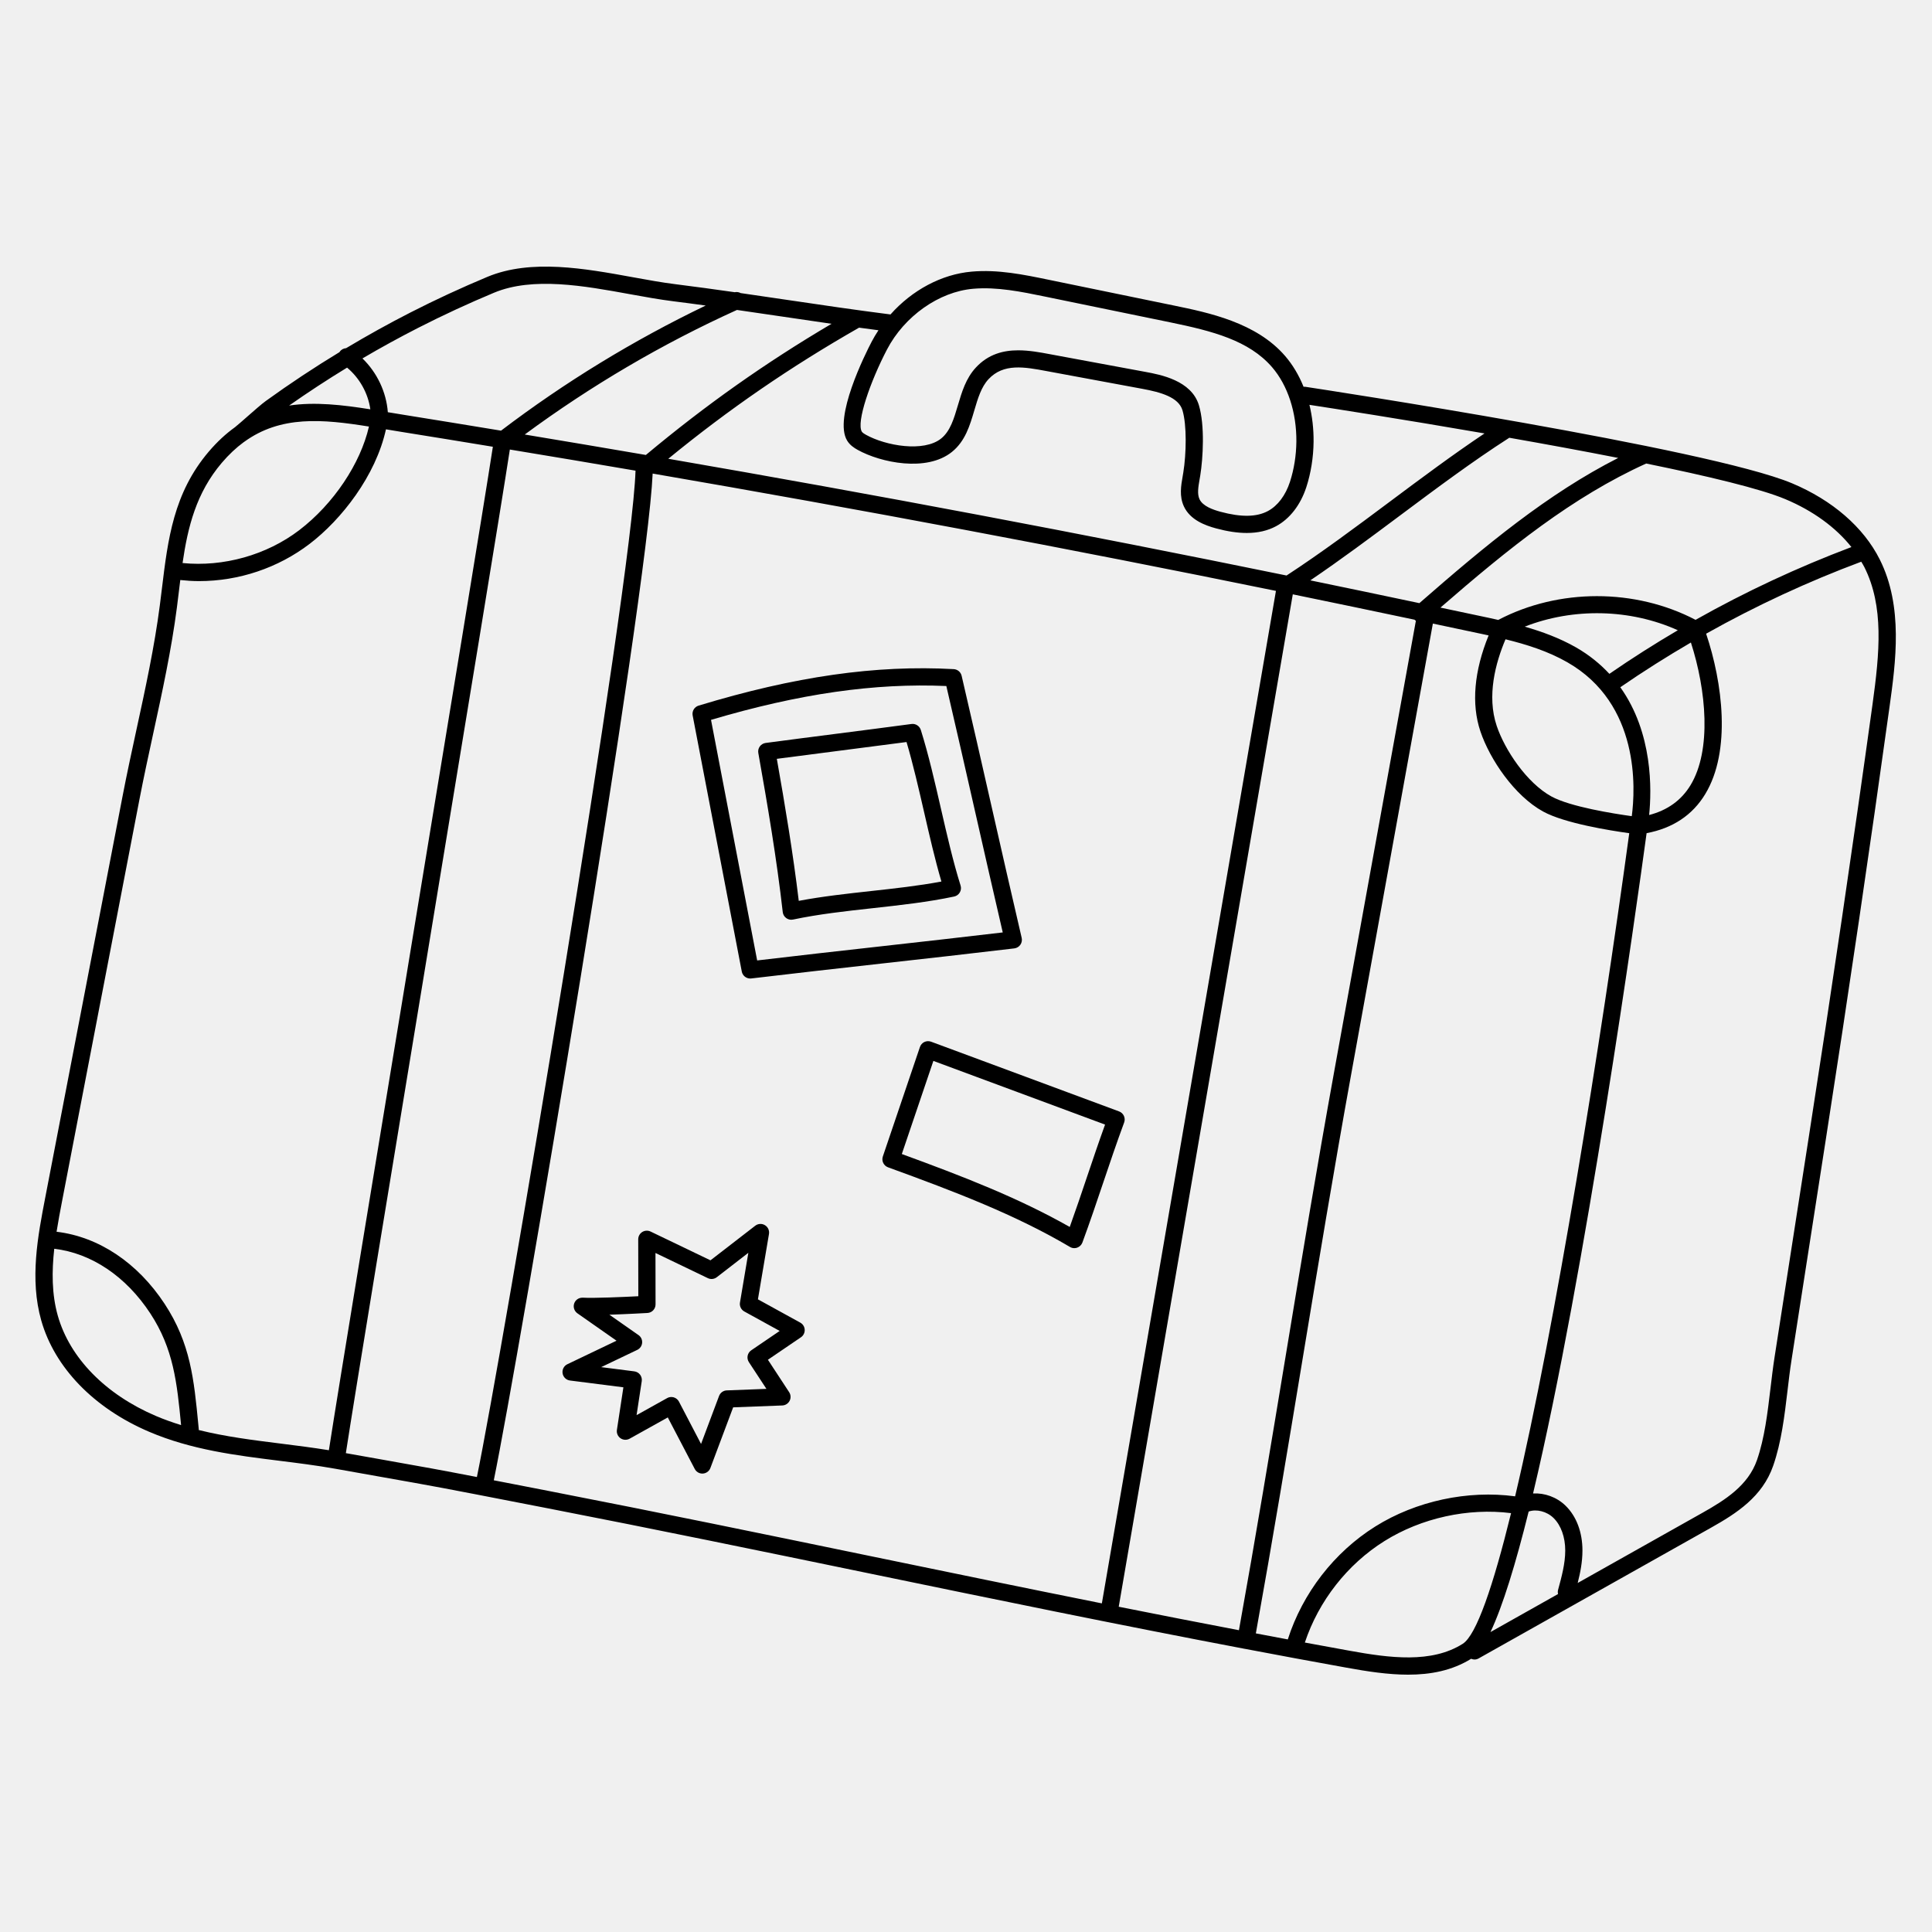
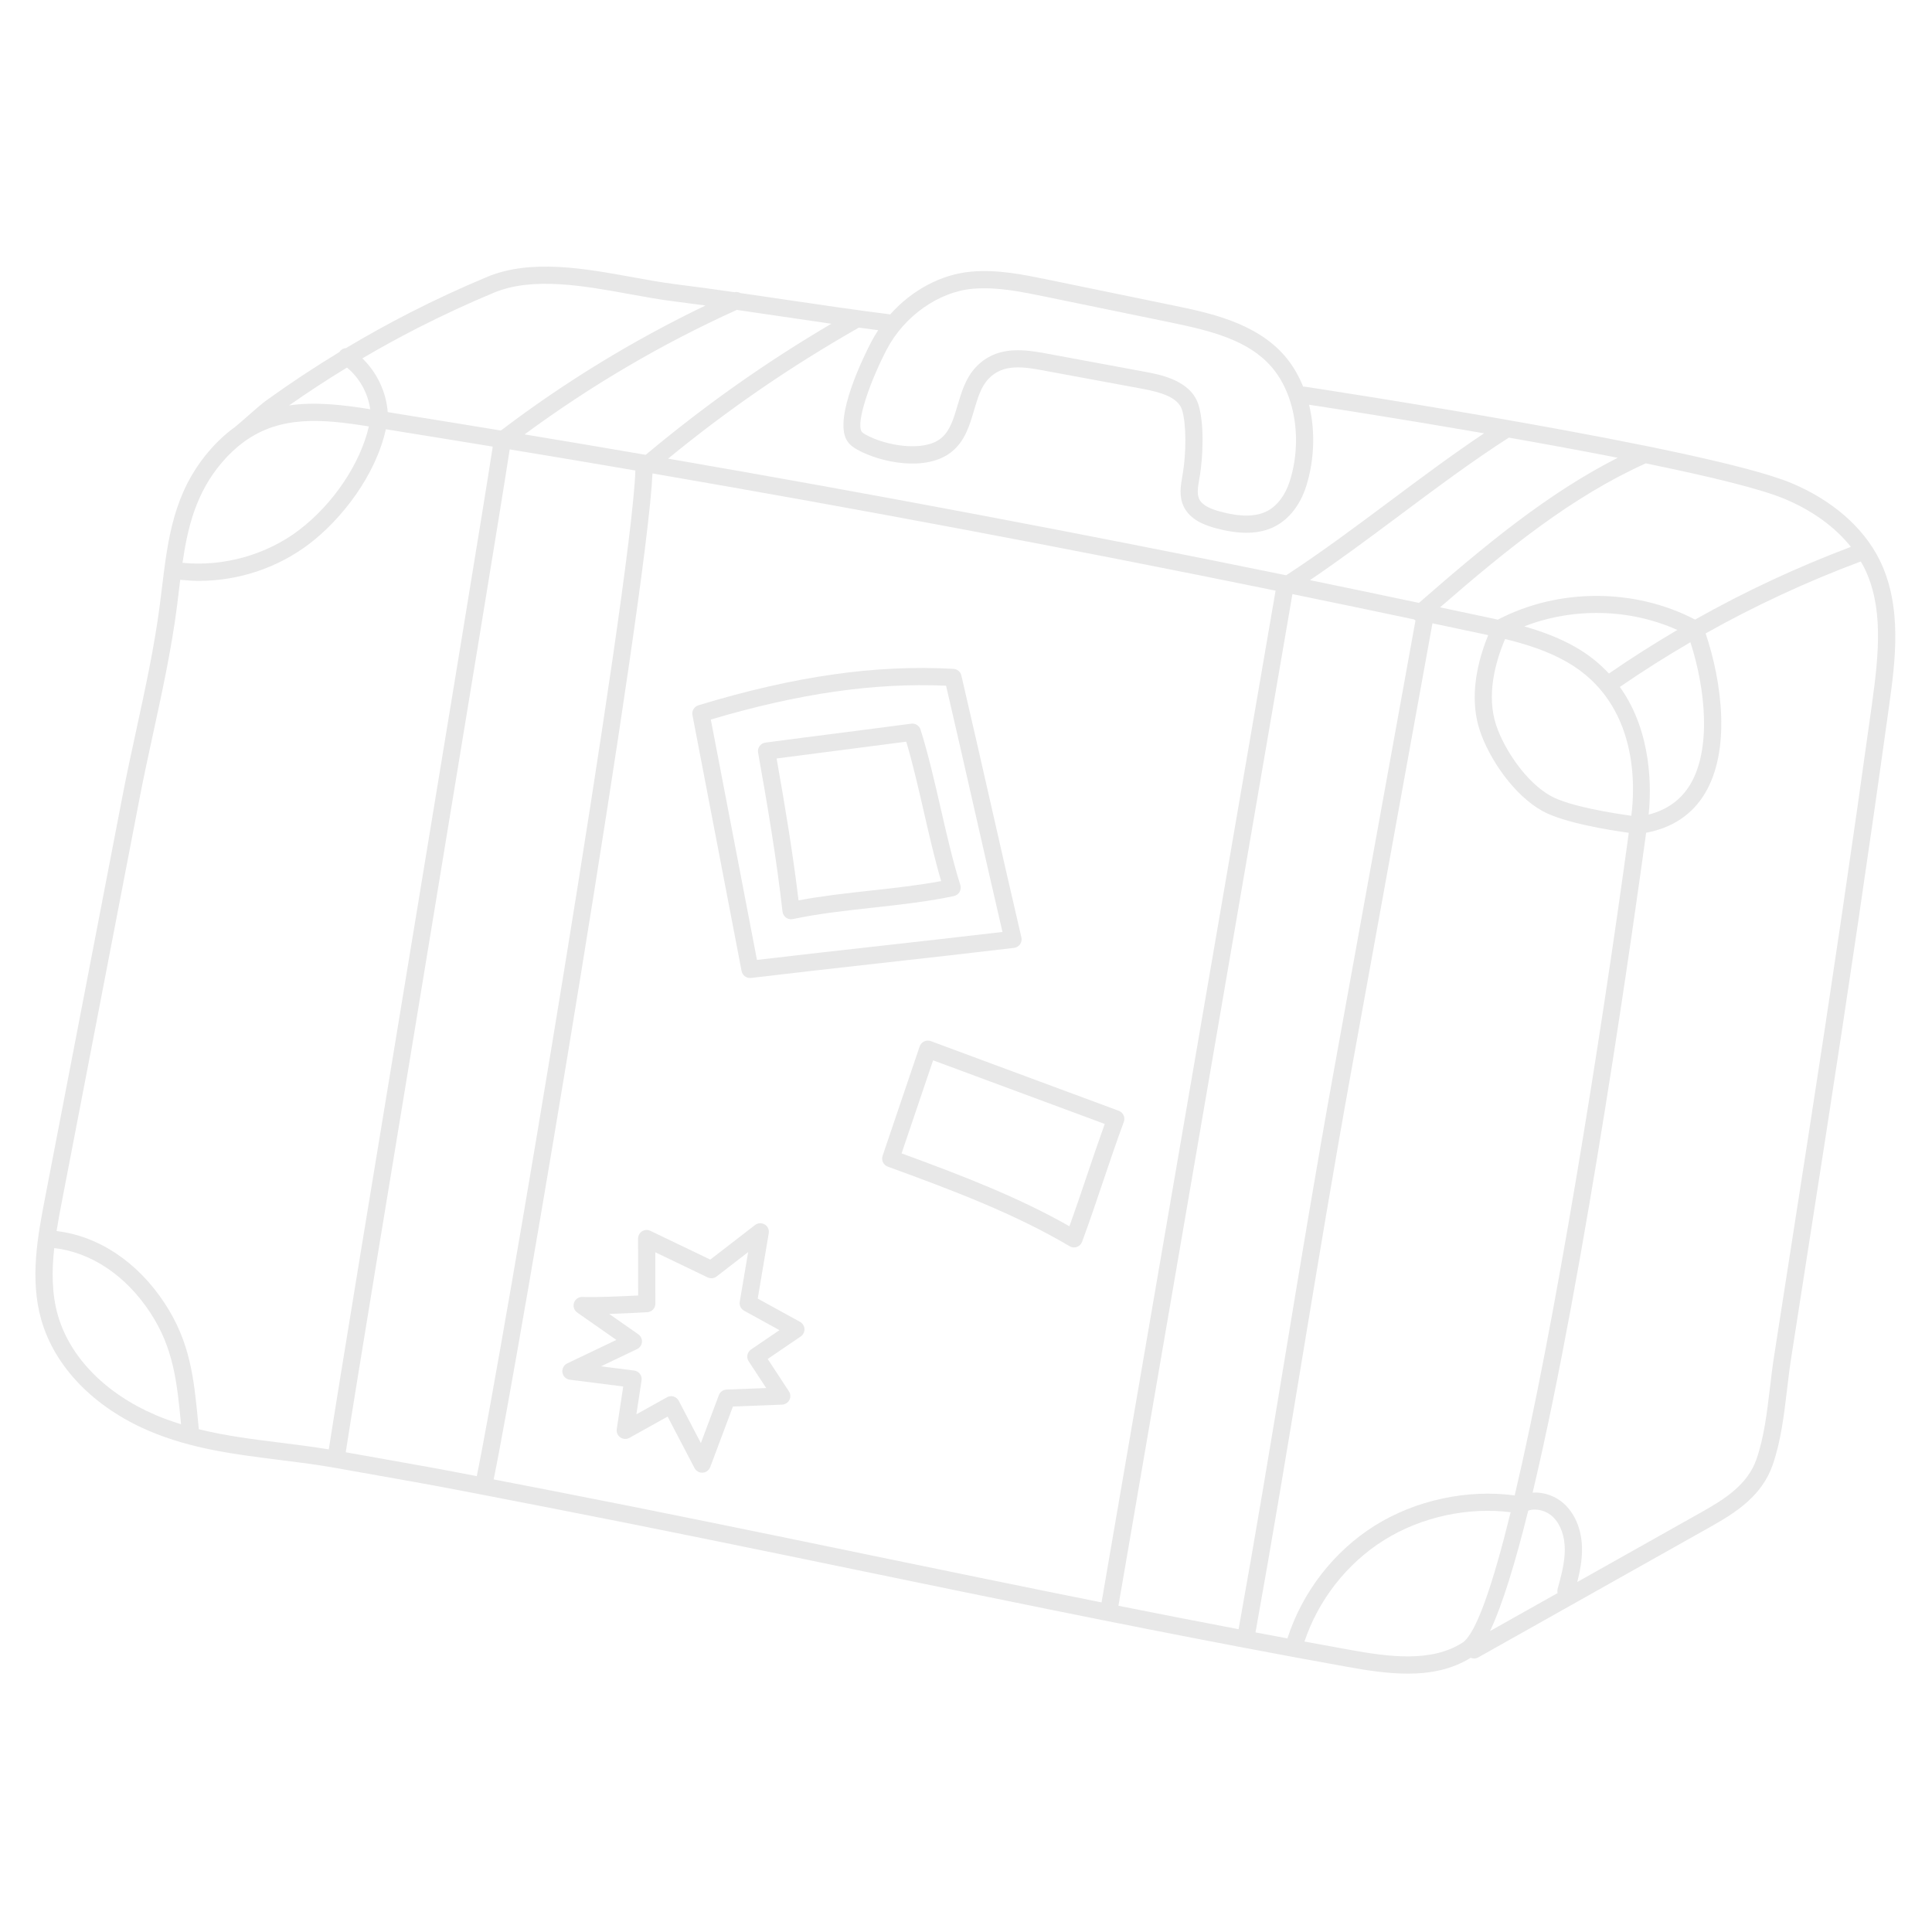
<svg xmlns="http://www.w3.org/2000/svg" width="500" zoomAndPan="magnify" viewBox="0 0 375 375" height="500" preserveAspectRatio="xMidYMid meet" version="1.0">
-   <defs>
-     <clipPath id="dadefe5084">
-       <path d="M 6 51 L 368 51 L 368 325.223 L 6 325.223 Z M 6 51 " clip-rule="nonzero" />
-     </clipPath>
-   </defs>
-   <g clip-path="url(#dadefe5084)">
-     <path fill="#000000" d="M 364.844 108.562 C 361.711 102.332 355.664 97.09 347.82 93.801 C 331.613 87.004 256.613 75.566 253.43 75.086 C 253.289 75.062 253.156 75.066 253.023 75.078 C 252.121 72.848 250.93 70.82 249.438 69.094 C 243.828 62.59 234.59 60.691 227.848 59.301 L 203.504 54.293 C 198.688 53.301 193.711 52.27 188.59 52.723 C 182.738 53.234 177.012 56.34 172.844 61.035 C 166.199 60.191 159.219 59.164 152.449 58.16 C 149.578 57.738 146.668 57.309 143.762 56.887 C 143.414 56.699 143.008 56.633 142.609 56.719 C 138.719 56.164 134.84 55.629 131.078 55.16 C 128.5 54.84 125.75 54.34 122.836 53.809 C 113.574 52.121 103.078 50.207 94.609 53.734 C 89.57 55.84 84.539 58.164 79.664 60.656 C 75.434 62.816 71.27 65.133 67.18 67.578 C 66.695 67.617 66.227 67.848 65.934 68.281 C 65.922 68.297 65.922 68.32 65.914 68.336 C 61.008 71.316 56.219 74.484 51.59 77.832 C 50.766 78.43 49.391 79.641 48.059 80.809 C 47.125 81.633 46.23 82.418 45.602 82.926 C 43.852 84.18 42.148 85.746 40.496 87.688 C 33.672 95.723 32.586 104.695 31.434 114.191 C 31.301 115.285 31.168 116.383 31.023 117.488 C 29.984 125.527 28.203 133.727 26.48 141.652 C 25.57 145.852 24.625 150.199 23.805 154.461 L 8.781 232.457 C 7.352 239.875 5.73 248.285 8.008 256.305 C 10.609 265.461 18.234 273.332 28.926 277.898 C 37.121 281.406 45.785 282.484 54.164 283.527 C 57.707 283.969 61.375 284.426 64.941 285.059 L 64.984 285.066 C 64.984 285.066 64.988 285.066 64.988 285.066 L 73.371 286.559 C 85.113 288.637 85.113 288.637 102.539 292.027 L 106.285 292.754 C 127.035 296.789 148.07 301.133 168.414 305.336 C 192.34 310.277 216.91 315.348 241.457 320.008 C 241.48 320.012 241.504 320.023 241.527 320.027 C 241.551 320.031 241.57 320.027 241.594 320.031 C 248.176 321.281 254.758 322.508 261.328 323.688 C 265.316 324.414 269.387 325.051 273.316 325.051 C 277.668 325.051 281.848 324.266 285.547 321.969 C 285.754 322.055 285.969 322.113 286.191 322.113 C 286.465 322.113 286.746 322.043 287.004 321.898 L 332.109 296.527 C 337.07 293.738 342.086 290.516 344.172 284.508 C 345.773 279.91 346.375 274.812 346.961 269.875 C 347.195 267.895 347.426 265.93 347.723 264.039 L 354.383 221.199 C 358.82 192.684 362.98 164.43 366.754 137.215 C 367.957 128.527 369.457 117.719 364.844 108.562 Z M 359.359 106.184 C 348.93 110.125 338.809 114.836 329.109 120.312 C 317.379 114.176 302.531 114.176 290.809 120.328 C 290.164 120.184 289.527 120.043 288.906 119.906 C 285.809 119.242 282.691 118.594 279.59 117.934 C 292.836 106.426 305.227 96.445 319.527 89.969 C 331.512 92.418 341.727 94.867 346.527 96.883 C 351.902 99.137 356.32 102.363 359.359 106.184 Z M 328.129 152.402 C 326.344 155.348 323.641 157.277 320.094 158.195 C 320.594 153.367 320.852 142.277 314.5 133.395 C 318.961 130.324 323.531 127.434 328.203 124.711 C 331.191 133.957 332.254 145.598 328.129 152.402 Z M 302.422 308.586 C 302.348 308.863 302.352 309.141 302.414 309.402 L 289.297 316.785 C 291.688 311.738 294.199 303.516 296.711 293.391 C 298.223 292.867 300.211 293.344 301.539 294.637 C 302.98 296.047 303.812 298.348 303.812 300.953 C 303.812 303.496 303.105 306.082 302.422 308.586 Z M 266.941 296.293 C 258.957 301.293 252.828 309.234 249.961 318.211 C 247.895 317.828 245.828 317.43 243.758 317.039 C 246.98 299.172 249.969 281.113 252.859 263.629 C 255.836 245.625 258.91 227.008 262.242 208.633 L 278.117 121.035 C 281.477 121.75 284.848 122.449 288.199 123.172 C 288.445 123.223 288.695 123.281 288.941 123.336 C 286.129 130.223 285.555 136.641 287.344 141.953 C 289.164 147.363 293.926 154.445 299.516 157.516 C 303.676 159.801 312.52 161.211 316.238 161.723 C 310.645 202.754 301.883 257.449 294.082 290.438 C 284.895 289.199 274.852 291.336 266.941 296.293 Z M 217.145 311.867 L 250.93 115.359 C 258.82 116.98 266.691 118.621 274.551 120.281 C 274.633 120.367 274.723 120.438 274.82 120.5 L 258.957 208.035 C 255.621 226.434 252.543 245.066 249.566 263.086 C 246.68 280.551 243.691 298.586 240.477 316.422 C 232.695 314.938 224.91 313.414 217.145 311.867 Z M 292.941 84.965 C 299.961 86.199 307.215 87.531 314.094 88.883 C 300.426 95.836 288.41 105.793 275.5 117.07 C 268.457 115.578 261.402 114.105 254.332 112.648 C 260.184 108.688 266.051 104.312 271.762 100.047 C 278.699 94.867 285.875 89.508 292.918 84.992 C 292.926 84.98 292.934 84.973 292.941 84.965 Z M 316.727 158.418 C 313.215 157.934 304.781 156.598 301.125 154.59 C 296.336 151.957 292.082 145.566 290.508 140.891 C 288.555 135.074 290.277 128.664 292.219 124.086 C 296.324 125.094 300.461 126.398 304.215 128.543 C 318.34 136.613 317.426 153.129 316.727 158.418 Z M 305.871 125.641 C 302.723 123.848 299.312 122.598 295.945 121.633 C 305.398 117.934 316.414 118.168 325.664 122.328 C 321.137 124.992 316.703 127.809 312.379 130.793 C 310.609 128.887 308.477 127.129 305.871 125.641 Z M 188.879 56.051 C 193.496 55.648 198.25 56.621 202.832 57.566 L 227.176 62.574 C 235.309 64.25 242.41 66.059 246.914 71.277 C 249.961 74.812 251.676 80.074 251.625 85.715 C 251.598 88.398 251.168 91.098 250.383 93.516 C 249.527 96.156 248.004 98.172 246.105 99.191 C 243.91 100.371 240.898 100.414 236.891 99.332 C 235.449 98.938 233.461 98.258 232.82 96.887 C 232.348 95.867 232.59 94.484 232.844 93.02 L 232.973 92.266 C 233.508 88.941 233.879 82.578 232.711 78.668 C 231.27 73.84 225.227 72.719 222.324 72.184 L 203.777 68.746 C 201.863 68.387 199.754 67.996 197.641 67.996 C 194.742 67.996 191.836 68.734 189.426 71.328 C 187.473 73.426 186.684 76.105 185.918 78.699 C 185.16 81.266 184.445 83.684 182.684 85.109 C 179.309 87.828 171.91 86.527 168.086 84.395 C 167.906 84.293 167.426 84.027 167.281 83.785 C 166.176 81.961 168.91 74.074 172.16 67.848 C 175.539 61.367 182.258 56.629 188.879 56.051 Z M 169.199 66.305 C 167.93 68.734 161.738 81.086 164.426 85.516 C 164.957 86.395 165.754 86.918 166.461 87.312 C 170.945 89.812 179.875 91.672 184.777 87.711 C 187.355 85.629 188.25 82.59 189.117 79.645 C 189.805 77.32 190.453 75.125 191.867 73.605 C 194.785 70.465 198.859 71.227 203.164 72.031 L 221.719 75.469 C 225.32 76.133 228.758 77.102 229.516 79.629 C 230.375 82.504 230.273 88.043 229.676 91.734 L 229.555 92.449 C 229.238 94.266 228.879 96.324 229.793 98.293 C 231.016 100.93 233.934 101.988 236.02 102.555 C 238.219 103.152 240.207 103.449 241.996 103.449 C 244.168 103.449 246.051 103.012 247.684 102.137 C 250.348 100.707 252.43 98.012 253.559 94.551 C 254.449 91.812 254.934 88.766 254.965 85.746 C 254.965 85.746 254.965 85.746 254.965 85.742 C 254.988 83.242 254.707 80.832 254.16 78.578 C 258.391 79.227 272.25 81.379 288.145 84.129 C 281.98 88.254 275.785 92.875 269.766 97.371 C 263.191 102.285 256.402 107.344 249.719 111.707 C 209.902 103.559 169.789 95.973 129.711 89.047 C 141.496 79.398 153.379 71.23 166.746 63.598 C 168.008 63.773 169.262 63.938 170.508 64.102 C 170.039 64.812 169.598 65.543 169.199 66.305 Z M 161.402 62.848 C 148.527 70.445 136.934 78.641 125.363 88.309 C 117.523 86.965 109.688 85.637 101.852 84.34 C 114.691 74.871 128.52 66.738 143.043 60.16 C 146.027 60.59 149.016 61.027 151.961 61.465 C 155.078 61.926 158.246 62.395 161.402 62.848 Z M 81.18 63.629 C 85.98 61.18 90.93 58.887 95.891 56.816 C 103.449 53.668 113.426 55.488 122.234 57.094 C 125.199 57.633 127.996 58.141 130.664 58.473 C 132.734 58.73 134.848 59.012 136.977 59.305 C 122.969 66.035 109.629 74.184 97.25 83.59 C 90.969 82.559 84.691 81.523 78.418 80.523 C 77.363 80.355 76.316 80.184 75.277 80.008 C 74.98 76.074 73.18 72.309 70.352 69.57 C 73.906 67.48 77.52 65.5 81.18 63.629 Z M 67.367 71.355 C 69.797 73.379 71.438 76.316 71.883 79.449 C 66.441 78.586 61.152 77.969 56.117 78.719 C 59.781 76.148 63.535 73.691 67.367 71.355 Z M 43.035 89.852 C 44.414 88.23 45.832 86.906 47.293 85.832 C 47.309 85.824 47.32 85.82 47.336 85.812 C 47.355 85.797 47.379 85.773 47.398 85.762 C 54.488 80.617 62.57 81.344 71.613 82.793 C 69.973 89.965 64.758 97.805 58.082 102.906 C 51.75 107.738 43.359 110.078 35.434 109.285 C 36.453 102.27 38.094 95.668 43.035 89.852 Z M 11.223 255.391 C 10.031 251.195 10.047 246.754 10.531 242.387 C 17.719 243.227 24.445 247.727 29.172 254.93 C 33.68 261.805 34.355 268.359 35.148 276.609 C 33.5 276.098 31.863 275.523 30.238 274.828 C 20.477 270.656 13.543 263.57 11.223 255.391 Z M 38.578 277.57 C 38.578 277.508 38.586 277.445 38.578 277.379 L 38.5 276.566 C 37.648 267.723 36.977 260.738 31.965 253.094 C 26.699 245.074 19.133 240.051 10.98 239.082 C 11.301 237.035 11.688 235.023 12.059 233.086 L 27.082 155.09 C 27.895 150.867 28.836 146.543 29.742 142.359 C 31.48 134.363 33.277 126.094 34.336 117.918 C 34.48 116.801 34.613 115.691 34.746 114.594 C 34.828 113.918 34.91 113.25 34.992 112.582 C 36.207 112.711 37.418 112.793 38.633 112.793 C 46.332 112.793 53.949 110.262 60.105 105.559 C 66.266 100.855 72.934 92.363 74.914 83.332 C 75.902 83.5 76.895 83.664 77.895 83.824 C 83.812 84.766 89.738 85.742 95.664 86.715 C 93.984 97.695 86.734 141.703 79.715 184.336 C 72.789 226.371 65.648 269.746 63.836 281.488 C 60.734 280.984 57.613 280.59 54.578 280.211 C 49.062 279.523 43.746 278.852 38.578 277.57 Z M 67.129 282.055 C 68.914 270.449 76.07 226.996 83.008 184.879 C 90.023 142.289 97.266 98.328 98.961 87.254 C 107.09 88.594 115.223 89.961 123.355 91.355 C 122.656 113.652 97.383 263.297 92.566 286.688 C 84.93 285.215 82.652 284.809 73.953 283.266 Z M 106.922 289.477 L 103.176 288.746 C 100.301 288.188 97.906 287.723 95.844 287.324 C 100.68 263.797 125.609 116.074 126.68 91.918 C 167.074 98.875 207.52 106.492 247.66 114.691 L 213.871 311.215 C 198.805 308.199 183.824 305.105 169.09 302.066 C 148.738 297.859 127.691 293.512 106.922 289.477 Z M 283.918 319.059 C 277.867 322.891 269.742 321.824 261.926 320.402 C 259.043 319.883 256.156 319.352 253.27 318.816 C 255.949 310.754 261.516 303.633 268.711 299.125 C 275.883 294.633 284.965 292.645 293.297 293.699 C 289.824 307.848 286.574 317.375 283.918 319.059 Z M 363.449 136.758 C 359.68 163.953 355.52 192.188 351.086 220.684 L 344.426 263.527 C 344.125 265.457 343.891 267.461 343.648 269.484 C 343.086 274.238 342.504 279.156 341.023 283.414 C 339.32 288.312 334.879 291.141 330.477 293.617 L 306.23 307.254 C 306.742 305.23 307.152 303.141 307.152 300.953 C 307.152 297.398 305.984 294.309 303.867 292.246 C 302.145 290.57 299.789 289.758 297.566 289.879 C 307.73 247.211 317.672 175.91 319.605 161.715 C 324.668 160.762 328.504 158.23 330.984 154.133 C 336.07 145.746 334.34 132.453 331.156 123 C 340.812 117.578 350.883 112.906 361.27 109.027 C 361.469 109.371 361.688 109.711 361.863 110.062 C 365.695 117.672 364.848 126.652 363.449 136.758 Z M 363.449 136.758 " fill-opacity="1" fill-rule="nonzero" />
-   </g>
-   <path fill="#000000" d="M 196.879 184.082 C 197.352 184.023 197.777 183.77 198.047 183.383 C 198.32 182.992 198.414 182.504 198.309 182.043 C 196.348 173.641 194.414 165.129 192.48 156.613 C 190.547 148.098 188.613 139.578 186.652 131.168 C 186.484 130.445 185.859 129.922 185.121 129.879 C 170.027 129.039 154.289 131.281 135.598 136.961 C 134.781 137.207 134.285 138.035 134.445 138.871 L 143.98 188.578 C 144.133 189.371 144.828 189.93 145.617 189.93 C 145.684 189.93 145.75 189.926 145.816 189.918 C 154.16 188.922 162.75 187.961 171.336 187 C 179.934 186.039 188.531 185.082 196.879 184.082 Z M 146.965 186.422 L 138.008 139.727 C 155.172 134.637 169.781 132.547 183.684 133.156 C 185.547 141.156 187.387 149.258 189.227 157.355 C 191.02 165.262 192.816 173.168 194.633 180.984 C 186.875 181.902 178.922 182.793 170.965 183.684 C 162.898 184.586 154.828 185.484 146.965 186.422 Z M 146.965 186.422 " fill-opacity="1" fill-rule="nonzero" />
-   <path fill="#000000" d="M 182.625 156.91 C 181.445 151.758 180.223 146.434 178.73 141.684 C 178.484 140.906 177.703 140.414 176.918 140.527 C 171.922 141.195 167.312 141.785 162.699 142.379 C 158.129 142.965 153.555 143.547 148.609 144.207 C 148.156 144.27 147.75 144.512 147.48 144.879 C 147.211 145.246 147.105 145.707 147.188 146.156 C 148.965 156.141 150.773 166.789 151.93 177.035 C 151.98 177.504 152.23 177.93 152.613 178.203 C 152.898 178.41 153.238 178.52 153.586 178.52 C 153.703 178.52 153.82 178.508 153.938 178.484 C 158.883 177.434 164.23 176.844 169.402 176.277 C 174.66 175.695 180.094 175.102 185.203 174.016 C 185.664 173.918 186.062 173.629 186.297 173.223 C 186.535 172.816 186.59 172.332 186.449 171.883 C 184.996 167.254 183.793 161.996 182.625 156.91 Z M 169.043 172.953 C 164.395 173.465 159.613 173.988 155.039 174.855 C 153.938 165.668 152.363 156.238 150.781 147.289 C 155.066 146.723 159.094 146.207 163.121 145.691 C 167.309 145.156 171.488 144.617 175.957 144.027 C 177.227 148.312 178.312 153.055 179.371 157.656 C 180.406 162.172 181.473 166.82 182.727 171.105 C 178.293 171.938 173.598 172.453 169.043 172.953 Z M 169.043 172.953 " fill-opacity="1" fill-rule="nonzero" />
-   <path fill="#000000" d="M 214.156 229.484 C 215.426 225.715 216.742 221.816 218.199 217.867 C 218.516 217.004 218.074 216.043 217.207 215.723 C 210.82 213.367 204.895 211.16 198.969 208.957 C 193.039 206.754 187.109 204.551 180.719 202.191 C 180.297 202.039 179.832 202.055 179.418 202.25 C 179.012 202.445 178.703 202.797 178.559 203.223 L 171.359 224.469 C 171.07 225.328 171.516 226.266 172.367 226.574 C 185.398 231.32 197.047 235.758 207.676 242.031 C 207.938 242.188 208.23 242.266 208.523 242.266 C 208.715 242.266 208.902 242.23 209.086 242.168 C 209.551 242 209.918 241.637 210.094 241.172 C 211.562 237.184 212.883 233.27 214.156 229.484 Z M 207.637 238.152 C 197.672 232.5 186.922 228.34 175.043 223.996 L 181.168 205.922 C 186.949 208.055 192.379 210.07 197.801 212.09 C 203.246 214.113 208.688 216.137 214.492 218.281 C 213.246 221.73 212.102 225.121 210.992 228.414 C 209.926 231.586 208.824 234.848 207.637 238.152 Z M 207.637 238.152 " fill-opacity="1" fill-rule="nonzero" />
-   <path fill="#000000" d="M 155.328 256.719 L 147.113 252.199 L 149.258 239.516 C 149.371 238.836 149.059 238.156 148.469 237.805 C 147.883 237.449 147.133 237.492 146.59 237.914 L 137.902 244.629 L 126.273 239.039 C 125.75 238.789 125.145 238.828 124.66 239.129 C 124.172 239.438 123.879 239.973 123.879 240.547 L 123.898 251.598 C 121.059 251.742 115.188 252.008 113.137 251.879 C 112.348 251.855 111.703 252.289 111.453 252.992 C 111.207 253.699 111.461 254.484 112.074 254.914 L 119.668 260.23 L 110.129 264.793 C 109.457 265.113 109.082 265.836 109.199 266.566 C 109.316 267.297 109.902 267.863 110.637 267.957 L 121 269.277 L 119.742 277.543 C 119.648 278.172 119.918 278.801 120.441 279.164 C 120.965 279.527 121.652 279.559 122.207 279.25 L 129.617 275.121 L 134.848 285.121 C 135.137 285.676 135.703 286.02 136.324 286.02 C 136.359 286.02 136.391 286.02 136.426 286.016 C 137.086 285.977 137.656 285.551 137.887 284.938 L 142.305 273.164 L 151.84 272.801 C 152.441 272.777 152.984 272.434 153.262 271.898 C 153.539 271.363 153.504 270.719 153.172 270.215 L 149.051 263.926 L 155.465 259.562 C 155.945 259.234 156.219 258.68 156.191 258.102 C 156.168 257.523 155.84 257 155.328 256.719 Z M 145.816 262.094 C 145.062 262.605 144.859 263.629 145.359 264.391 L 148.762 269.578 L 141.07 269.875 C 140.398 269.898 139.809 270.324 139.57 270.953 L 136.074 280.27 L 131.785 272.055 C 131.578 271.656 131.215 271.359 130.785 271.227 C 130.629 271.184 130.465 271.16 130.305 271.16 C 130.023 271.16 129.746 271.23 129.492 271.371 L 123.559 274.676 L 124.562 268.09 C 124.629 267.645 124.516 267.191 124.246 266.832 C 123.973 266.473 123.57 266.238 123.121 266.18 L 116.688 265.359 L 123.691 262.012 C 124.23 261.754 124.59 261.23 124.637 260.641 C 124.688 260.047 124.418 259.473 123.93 259.137 L 118.281 255.184 C 121.746 255.07 125.422 254.863 125.668 254.848 C 126.555 254.801 127.246 254.062 127.242 253.18 L 127.227 243.203 L 137.387 248.086 C 137.957 248.363 138.637 248.289 139.133 247.902 L 145.254 243.168 L 143.629 252.812 C 143.508 253.516 143.848 254.215 144.469 254.555 L 151.336 258.336 Z M 145.816 262.094 " fill-opacity="1" fill-rule="nonzero" />
+   <rect x="-37.5" width="450" fill="#ffffff" y="-37.5" height="450" fill-opacity="1" />
+   <rect x="-37.5" width="450" fill="#ffffff" y="-37.5" height="450" fill-opacity="1" />
+   <path fill="#e8e8e8" d="M 364.742 108.52 C 361.605 102.297 355.562 97.055 347.719 93.77 C 331.516 86.977 256.543 75.551 253.359 75.066 C 253.219 75.047 253.082 75.047 252.949 75.062 C 252.047 72.832 250.855 70.805 249.367 69.078 C 243.758 62.582 234.523 60.684 227.785 59.297 L 203.449 54.289 C 198.633 53.301 193.656 52.27 188.535 52.723 C 182.688 53.23 176.961 56.336 172.793 61.023 C 166.152 60.184 159.172 59.156 152.406 58.156 C 149.539 57.73 146.629 57.301 143.723 56.883 C 143.375 56.695 142.969 56.629 142.57 56.715 C 138.68 56.16 134.805 55.625 131.039 55.156 C 128.465 54.836 125.715 54.336 122.801 53.805 C 113.543 52.121 103.051 50.207 94.582 53.734 C 89.543 55.832 84.516 58.16 79.641 60.648 C 75.414 62.805 71.25 65.121 67.164 67.562 C 66.676 67.605 66.211 67.832 65.918 68.27 C 65.906 68.285 65.906 68.305 65.895 68.324 C 60.988 71.301 56.203 74.469 51.574 77.812 C 50.754 78.41 49.375 79.617 48.047 80.789 C 47.113 81.609 46.219 82.395 45.59 82.898 C 43.84 84.156 42.137 85.719 40.484 87.664 C 33.664 95.688 32.578 104.652 31.426 114.145 C 31.297 115.234 31.16 116.336 31.016 117.441 C 29.977 125.473 28.195 133.664 26.477 141.586 C 25.562 145.785 24.621 150.125 23.801 154.383 L 8.781 232.324 C 7.348 239.738 5.73 248.145 8.008 256.156 C 10.609 265.305 18.23 273.172 28.918 277.734 C 37.109 281.238 45.773 282.316 54.148 283.359 C 57.691 283.801 61.359 284.254 64.922 284.887 L 64.969 284.895 C 64.969 284.895 64.969 284.895 64.969 284.898 C 64.973 284.898 64.973 284.898 64.973 284.898 L 73.352 286.387 C 85.09 288.465 85.09 288.465 102.512 291.852 L 106.258 292.578 C 127 296.609 148.031 300.953 168.367 305.152 C 192.285 310.09 216.848 315.152 241.391 319.812 C 241.414 319.816 241.434 319.828 241.457 319.832 C 241.48 319.836 241.504 319.832 241.523 319.836 C 248.105 321.086 254.688 322.312 261.254 323.488 C 265.238 324.215 269.309 324.852 273.242 324.852 C 277.59 324.852 281.77 324.066 285.469 321.773 C 285.672 321.859 285.887 321.918 286.109 321.918 C 286.387 321.918 286.664 321.848 286.922 321.703 L 332.016 296.348 C 336.973 293.562 341.988 290.34 344.074 284.34 C 345.672 279.742 346.277 274.648 346.863 269.719 C 347.098 267.738 347.328 265.773 347.621 263.887 L 354.285 221.074 C 358.715 192.582 362.879 164.348 366.652 137.152 C 367.852 128.469 369.352 117.668 364.742 108.52 Z M 359.258 106.145 C 348.832 110.082 338.711 114.789 329.016 120.262 C 317.289 114.129 302.445 114.129 290.727 120.277 C 290.082 120.133 289.445 119.992 288.824 119.855 C 285.727 119.191 282.613 118.543 279.512 117.887 C 292.754 106.387 305.137 96.41 319.434 89.938 C 331.418 92.387 341.629 94.836 346.43 96.848 C 351.801 99.102 356.219 102.324 359.258 106.145 Z M 328.035 152.328 C 326.254 155.27 323.547 157.199 320 158.113 C 320.504 153.293 320.762 142.211 314.41 133.332 C 318.867 130.266 323.441 127.379 328.109 124.656 C 331.098 133.898 332.16 145.527 328.035 152.328 Z M 302.336 308.402 C 302.262 308.676 302.266 308.953 302.328 309.215 L 289.211 316.59 C 291.605 311.547 294.117 303.332 296.629 293.215 C 298.137 292.691 300.125 293.168 301.453 294.461 C 302.895 295.871 303.727 298.168 303.727 300.77 C 303.727 303.312 303.02 305.898 302.336 308.402 Z M 266.863 296.113 C 258.887 301.109 252.754 309.047 249.891 318.016 C 247.824 317.633 245.758 317.238 243.691 316.848 C 246.91 298.992 249.898 280.945 252.785 263.477 C 255.762 245.48 258.84 226.879 262.168 208.516 L 278.039 120.984 C 281.395 121.699 284.766 122.398 288.117 123.117 C 288.363 123.172 288.613 123.227 288.859 123.281 C 286.051 130.164 285.473 136.578 287.262 141.887 C 289.082 147.293 293.844 154.371 299.43 157.438 C 303.59 159.723 312.43 161.133 316.148 161.645 C 310.555 202.645 301.797 257.297 294 290.262 C 284.812 289.023 274.773 291.164 266.863 296.113 Z M 217.086 311.68 L 250.859 115.312 C 258.746 116.93 266.617 118.57 274.473 120.23 C 274.555 120.316 274.645 120.387 274.742 120.449 L 258.883 207.922 C 255.551 226.309 252.473 244.926 249.496 262.93 C 246.609 280.383 243.625 298.406 240.41 316.227 C 232.629 314.746 224.848 313.227 217.086 311.68 Z M 292.859 84.941 C 299.875 86.176 307.129 87.504 314.004 88.852 C 300.34 95.801 288.328 105.754 275.422 117.02 C 268.379 115.531 261.328 114.059 254.262 112.605 C 260.109 108.648 265.977 104.273 271.684 100.012 C 278.621 94.832 285.793 89.477 292.832 84.965 C 292.844 84.957 292.848 84.945 292.859 84.941 Z M 316.637 158.34 C 313.125 157.855 304.695 156.523 301.039 154.516 C 296.254 151.887 292 145.5 290.426 140.824 C 288.473 135.012 290.195 128.609 292.137 124.031 C 296.242 125.039 300.375 126.344 304.125 128.484 C 318.25 136.551 317.332 153.055 316.637 158.34 Z M 305.781 125.586 C 302.637 123.793 299.227 122.543 295.863 121.582 C 305.309 117.887 316.324 118.117 325.57 122.273 C 321.047 124.938 316.613 127.75 312.289 130.734 C 310.523 128.828 308.387 127.074 305.781 125.586 Z M 188.828 56.047 C 193.441 55.645 198.195 56.617 202.773 57.559 L 227.109 62.566 C 235.242 64.238 242.34 66.047 246.844 71.262 C 249.887 74.793 251.605 80.051 251.555 85.688 C 251.527 88.371 251.098 91.066 250.312 93.484 C 249.457 96.125 247.934 98.137 246.035 99.156 C 243.84 100.336 240.832 100.379 236.824 99.293 C 235.383 98.902 233.395 98.227 232.758 96.852 C 232.281 95.832 232.523 94.453 232.777 92.988 L 232.906 92.234 C 233.445 88.914 233.812 82.555 232.648 78.648 C 231.203 73.82 225.164 72.703 222.262 72.168 L 203.719 68.73 C 201.809 68.375 199.695 67.98 197.586 67.98 C 194.688 67.98 191.785 68.723 189.371 71.312 C 187.422 73.41 186.629 76.09 185.863 78.68 C 185.109 81.242 184.395 83.66 182.633 85.086 C 179.258 87.801 171.863 86.5 168.039 84.367 C 167.859 84.27 167.379 84 167.234 83.762 C 166.129 81.938 168.863 74.055 172.113 67.836 C 175.492 61.359 182.207 56.621 188.828 56.047 Z M 169.152 66.289 C 167.883 68.719 161.691 81.062 164.379 85.488 C 164.91 86.367 165.707 86.891 166.414 87.285 C 170.898 89.785 179.824 91.641 184.727 87.684 C 187.301 85.605 188.199 82.566 189.066 79.625 C 189.754 77.301 190.398 75.109 191.816 73.586 C 194.73 70.453 198.805 71.211 203.109 72.016 L 221.656 75.449 C 225.258 76.117 228.691 77.082 229.449 79.605 C 230.309 82.48 230.207 88.016 229.613 91.703 L 229.492 92.418 C 229.176 94.234 228.816 96.289 229.727 98.258 C 230.953 100.895 233.867 101.949 235.949 102.516 C 238.152 103.113 240.137 103.41 241.93 103.41 C 244.098 103.41 245.98 102.973 247.613 102.098 C 250.277 100.668 252.359 97.98 253.484 94.516 C 254.375 91.785 254.859 88.738 254.891 85.719 C 254.914 83.219 254.637 80.812 254.086 78.555 C 258.316 79.203 272.172 81.355 288.062 84.105 C 281.898 88.227 275.707 92.844 269.691 97.34 C 263.117 102.246 256.332 107.305 249.648 111.66 C 209.844 103.52 169.742 95.938 129.676 89.02 C 141.453 79.375 153.336 71.215 166.699 63.59 C 167.961 63.762 169.211 63.926 170.461 64.09 C 169.992 64.801 169.551 65.531 169.152 66.289 Z M 161.355 62.84 C 148.484 70.43 136.895 78.621 125.328 88.281 C 117.492 86.938 109.656 85.609 101.824 84.316 C 114.66 74.852 128.484 66.727 143.004 60.152 C 145.988 60.582 148.973 61.02 151.918 61.457 C 155.035 61.918 158.199 62.383 161.355 62.84 Z M 81.156 63.617 C 85.957 61.172 90.906 58.879 95.863 56.812 C 103.422 53.664 113.395 55.484 122.203 57.086 C 125.164 57.625 127.961 58.137 130.625 58.469 C 132.699 58.727 134.812 59.008 136.938 59.297 C 122.934 66.023 109.598 74.168 97.223 83.566 C 90.945 82.535 84.668 81.5 78.398 80.504 C 77.344 80.336 76.297 80.16 75.258 79.984 C 74.957 76.055 73.16 72.289 70.332 69.555 C 73.887 67.469 77.5 65.488 81.156 63.617 Z M 67.352 71.34 C 69.781 73.363 71.418 76.297 71.863 79.43 C 66.422 78.562 61.137 77.949 56.105 78.695 C 59.766 76.133 63.52 73.676 67.352 71.34 Z M 43.027 89.824 C 44.402 88.203 45.82 86.879 47.281 85.809 C 47.297 85.797 47.309 85.797 47.324 85.785 C 47.34 85.77 47.367 85.75 47.387 85.734 C 54.477 80.594 62.555 81.32 71.594 82.77 C 69.953 89.938 64.742 97.77 58.066 102.867 C 51.738 107.699 43.348 110.035 35.426 109.242 C 36.441 102.234 38.086 95.637 43.027 89.824 Z M 11.219 255.242 C 10.027 251.051 10.043 246.609 10.527 242.25 C 17.715 243.086 24.438 247.582 29.164 254.781 C 33.672 261.648 34.348 268.199 35.141 276.445 C 33.492 275.934 31.855 275.359 30.23 274.668 C 20.473 270.496 13.543 263.418 11.219 255.242 Z M 38.57 277.406 C 38.57 277.344 38.578 277.281 38.57 277.215 L 38.492 276.402 C 37.641 267.566 36.969 260.586 31.957 252.949 C 26.691 244.934 19.129 239.914 10.977 238.945 C 11.301 236.898 11.684 234.891 12.059 232.953 L 27.078 155.016 C 27.891 150.793 28.828 146.473 29.738 142.293 C 31.473 134.301 33.27 126.039 34.328 117.867 C 34.473 116.754 34.605 115.645 34.738 114.547 C 34.82 113.875 34.902 113.203 34.984 112.535 C 36.195 112.664 37.41 112.746 38.621 112.746 C 46.316 112.746 53.938 110.219 60.09 105.52 C 66.246 100.82 72.914 92.332 74.895 83.309 C 75.883 83.477 76.875 83.641 77.871 83.801 C 83.789 84.742 89.715 85.719 95.641 86.688 C 93.961 97.66 86.711 141.637 79.695 184.238 C 72.77 226.246 65.629 269.586 63.82 281.324 C 60.719 280.82 57.598 280.422 54.562 280.043 C 49.051 279.359 43.738 278.688 38.57 277.406 Z M 67.109 281.887 C 68.895 270.289 76.051 226.867 82.988 184.781 C 90 142.223 97.238 98.293 98.934 87.227 C 107.059 88.562 115.191 89.934 123.324 91.324 C 122.621 113.605 97.355 263.141 92.543 286.516 C 84.906 285.043 82.633 284.641 73.934 283.098 Z M 106.895 289.301 L 103.148 288.574 C 100.273 288.016 97.879 287.551 95.82 287.152 C 100.648 263.645 125.574 116.027 126.645 91.891 C 167.027 98.836 207.461 106.453 247.59 114.645 L 213.809 311.027 C 198.75 308.012 183.773 304.922 169.043 301.883 C 148.699 297.68 127.656 293.336 106.895 289.301 Z M 283.836 318.863 C 277.789 322.695 269.664 321.629 261.852 320.203 C 258.969 319.688 256.082 319.156 253.199 318.625 C 255.879 310.566 261.441 303.449 268.633 298.945 C 275.805 294.457 284.883 292.469 293.215 293.523 C 289.742 307.66 286.492 317.184 283.836 318.863 Z M 363.344 136.695 C 359.574 163.867 355.418 192.086 350.988 220.562 L 344.328 263.371 C 344.027 265.301 343.789 267.301 343.551 269.324 C 342.988 274.074 342.406 278.988 340.926 283.246 C 339.223 288.141 334.785 290.965 330.383 293.441 L 306.145 307.07 C 306.656 305.043 307.066 302.957 307.066 300.77 C 307.066 297.219 305.898 294.129 303.781 292.07 C 302.059 290.395 299.703 289.582 297.484 289.707 C 307.645 247.066 317.582 175.82 319.516 161.637 C 324.574 160.684 328.41 158.152 330.891 154.059 C 335.973 145.676 334.246 132.395 331.062 122.945 C 340.715 117.527 350.785 112.859 361.168 108.984 C 361.367 109.328 361.586 109.668 361.762 110.02 C 365.59 117.621 364.742 126.598 363.344 136.695 Z M 363.344 136.695 " fill-opacity="1" fill-rule="nonzero" />
+   <path fill="#e8e8e8" d="M 196.824 183.984 C 197.297 183.926 197.723 183.672 197.992 183.285 C 198.262 182.895 198.359 182.41 198.25 181.945 C 196.289 173.551 194.359 165.043 192.426 156.539 C 190.492 148.023 188.559 139.512 186.598 131.109 C 186.43 130.391 185.805 129.863 185.066 129.824 C 169.977 128.98 154.246 131.223 135.562 136.895 C 134.746 137.145 134.246 137.969 134.406 138.809 L 143.941 188.477 C 144.094 189.27 144.789 189.828 145.578 189.828 C 145.645 189.828 145.711 189.824 145.777 189.82 C 154.117 188.82 162.703 187.859 171.289 186.902 C 179.883 185.941 188.477 184.98 196.824 183.984 Z M 146.926 186.32 L 137.969 139.66 C 155.129 134.574 169.734 132.488 183.633 133.094 C 185.496 141.094 187.332 149.184 189.172 157.277 C 190.969 165.18 192.762 173.078 194.578 180.891 C 186.824 181.809 178.871 182.695 170.918 183.586 C 162.852 184.488 154.785 185.387 146.926 186.32 Z M 146.926 186.32 " fill-opacity="1" fill-rule="nonzero" />
+   <path fill="#e8e8e8" d="M 182.574 156.832 C 181.395 151.688 180.172 146.363 178.68 141.617 C 178.434 140.844 177.656 140.352 176.867 140.465 C 171.875 141.129 167.266 141.719 162.652 142.312 C 158.086 142.895 153.512 143.48 148.566 144.141 C 148.117 144.199 147.707 144.441 147.441 144.809 C 147.172 145.176 147.066 145.641 147.145 146.086 C 148.926 156.062 150.73 166.707 151.887 176.945 C 151.938 177.41 152.188 177.836 152.57 178.113 C 152.855 178.316 153.195 178.426 153.543 178.426 C 153.66 178.426 153.777 178.414 153.895 178.391 C 158.836 177.34 164.184 176.754 169.355 176.184 C 174.609 175.605 180.043 175.012 185.152 173.926 C 185.609 173.828 186.008 173.539 186.246 173.137 C 186.48 172.727 186.539 172.242 186.398 171.793 C 184.945 167.168 183.738 161.914 182.574 156.832 Z M 168.992 172.863 C 164.352 173.375 159.57 173.898 154.996 174.766 C 153.895 165.586 152.324 156.16 150.738 147.219 C 155.023 146.652 159.051 146.137 163.078 145.621 C 167.262 145.086 171.441 144.551 175.906 143.957 C 177.176 148.242 178.262 152.98 179.32 157.578 C 180.355 162.09 181.418 166.738 182.676 171.016 C 178.242 171.852 173.547 172.363 168.992 172.863 Z M 168.992 172.863 " fill-opacity="1" fill-rule="nonzero" />
+   <path fill="#e8e8e8" d="M 214.098 229.352 C 215.367 225.586 216.68 221.691 218.137 217.746 C 218.453 216.883 218.012 215.922 217.148 215.602 C 210.762 213.246 204.836 211.043 198.91 208.844 C 192.984 206.641 187.055 204.438 180.668 202.078 C 180.246 201.926 179.781 201.945 179.371 202.141 C 178.961 202.336 178.652 202.684 178.508 203.109 L 171.312 224.34 C 171.02 225.203 171.469 226.137 172.32 226.445 C 185.348 231.188 196.992 235.625 207.617 241.891 C 207.879 242.047 208.172 242.125 208.465 242.125 C 208.656 242.125 208.844 242.094 209.027 242.027 C 209.492 241.863 209.859 241.496 210.031 241.035 C 211.504 237.047 212.82 233.137 214.098 229.352 Z M 207.578 238.016 C 197.617 232.367 186.871 228.211 174.996 223.871 L 181.117 205.809 C 186.898 207.941 192.324 209.957 197.746 211.973 C 203.188 213.996 208.629 216.016 214.43 218.156 C 213.188 221.605 212.043 224.992 210.934 228.285 C 209.867 231.453 208.766 234.711 207.578 238.016 Z M 207.578 238.016 " fill-opacity="1" fill-rule="nonzero" />
+   <path fill="#e8e8e8" d="M 155.285 256.57 L 147.074 252.055 L 149.215 239.375 C 149.332 238.699 149.02 238.02 148.43 237.668 C 147.84 237.312 147.094 237.355 146.551 237.777 L 137.863 244.488 L 126.238 238.902 C 125.715 238.652 125.109 238.691 124.625 238.992 C 124.141 239.301 123.848 239.836 123.848 240.41 L 123.867 251.453 C 121.023 251.598 115.152 251.863 113.105 251.734 C 112.316 251.707 111.672 252.145 111.422 252.848 C 111.176 253.555 111.43 254.336 112.043 254.766 L 119.637 260.078 L 110.098 264.637 C 109.426 264.957 109.051 265.68 109.168 266.41 C 109.289 267.141 109.871 267.707 110.605 267.801 L 120.969 269.117 L 119.711 277.379 C 119.613 278.004 119.883 278.637 120.406 279 C 120.93 279.359 121.617 279.395 122.172 279.086 L 129.582 274.957 L 134.809 284.953 C 135.098 285.504 135.668 285.848 136.285 285.848 C 136.32 285.848 136.355 285.848 136.387 285.844 C 137.047 285.805 137.617 285.379 137.848 284.766 L 142.262 273.004 L 151.797 272.637 C 152.398 272.617 152.941 272.27 153.219 271.734 C 153.496 271.203 153.461 270.559 153.129 270.059 L 149.008 263.773 L 155.422 259.41 C 155.898 259.082 156.176 258.527 156.148 257.953 C 156.125 257.375 155.793 256.852 155.285 256.57 Z M 145.773 261.938 C 145.023 262.453 144.82 263.473 145.32 264.234 L 148.719 269.418 L 141.031 269.715 C 140.359 269.738 139.77 270.164 139.531 270.793 L 136.039 280.102 L 131.75 271.895 C 131.539 271.496 131.18 271.199 130.746 271.066 C 130.59 271.023 130.43 271 130.27 271 C 129.988 271 129.711 271.07 129.457 271.211 L 123.523 274.516 L 124.527 267.93 C 124.594 267.488 124.48 267.035 124.211 266.676 C 123.938 266.316 123.535 266.082 123.09 266.023 L 116.652 265.203 L 123.66 261.855 C 124.195 261.598 124.555 261.078 124.602 260.488 C 124.652 259.895 124.383 259.324 123.895 258.984 L 118.25 255.035 C 121.715 254.922 125.387 254.715 125.633 254.699 C 126.52 254.652 127.211 253.918 127.207 253.031 L 127.191 243.062 L 137.348 247.941 C 137.918 248.219 138.598 248.148 139.094 247.762 L 145.215 243.031 L 143.586 252.668 C 143.469 253.367 143.805 254.066 144.43 254.41 L 151.293 258.184 Z M 145.773 261.938 " fill-opacity="1" fill-rule="nonzero" />
</svg>
